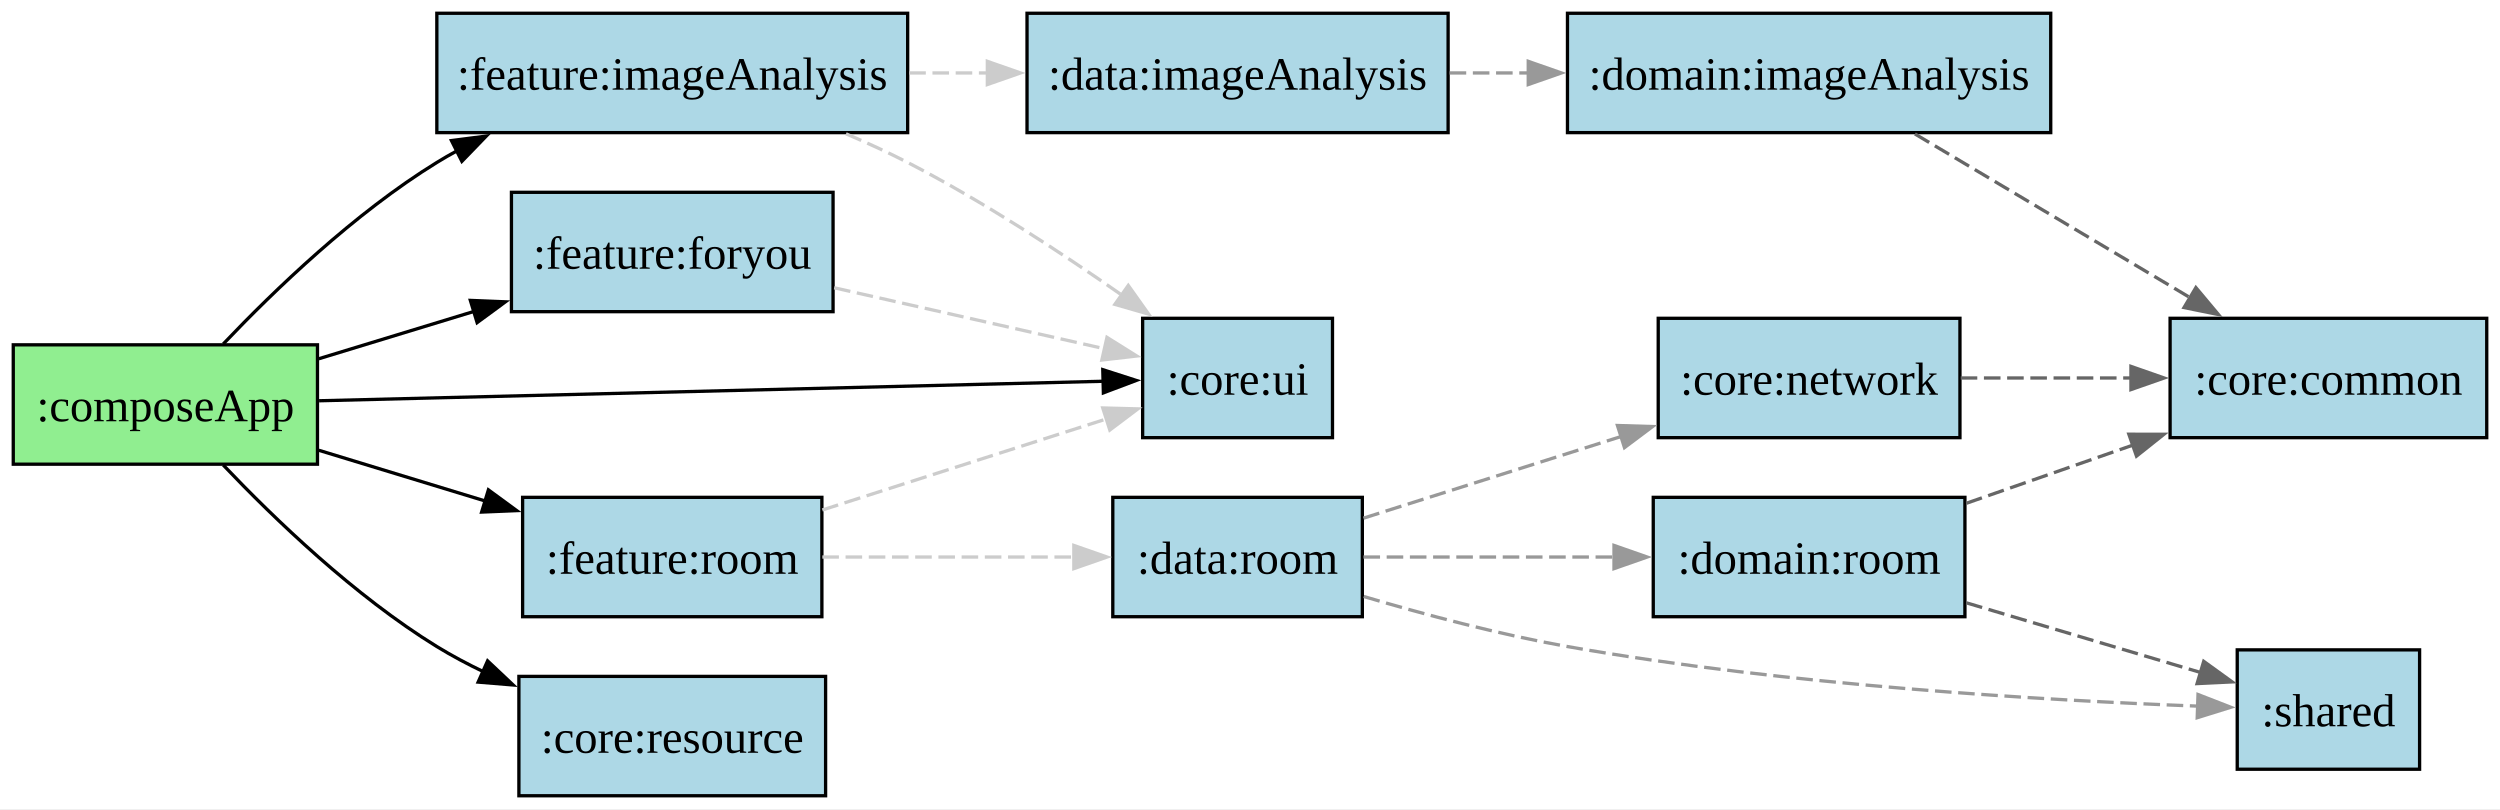
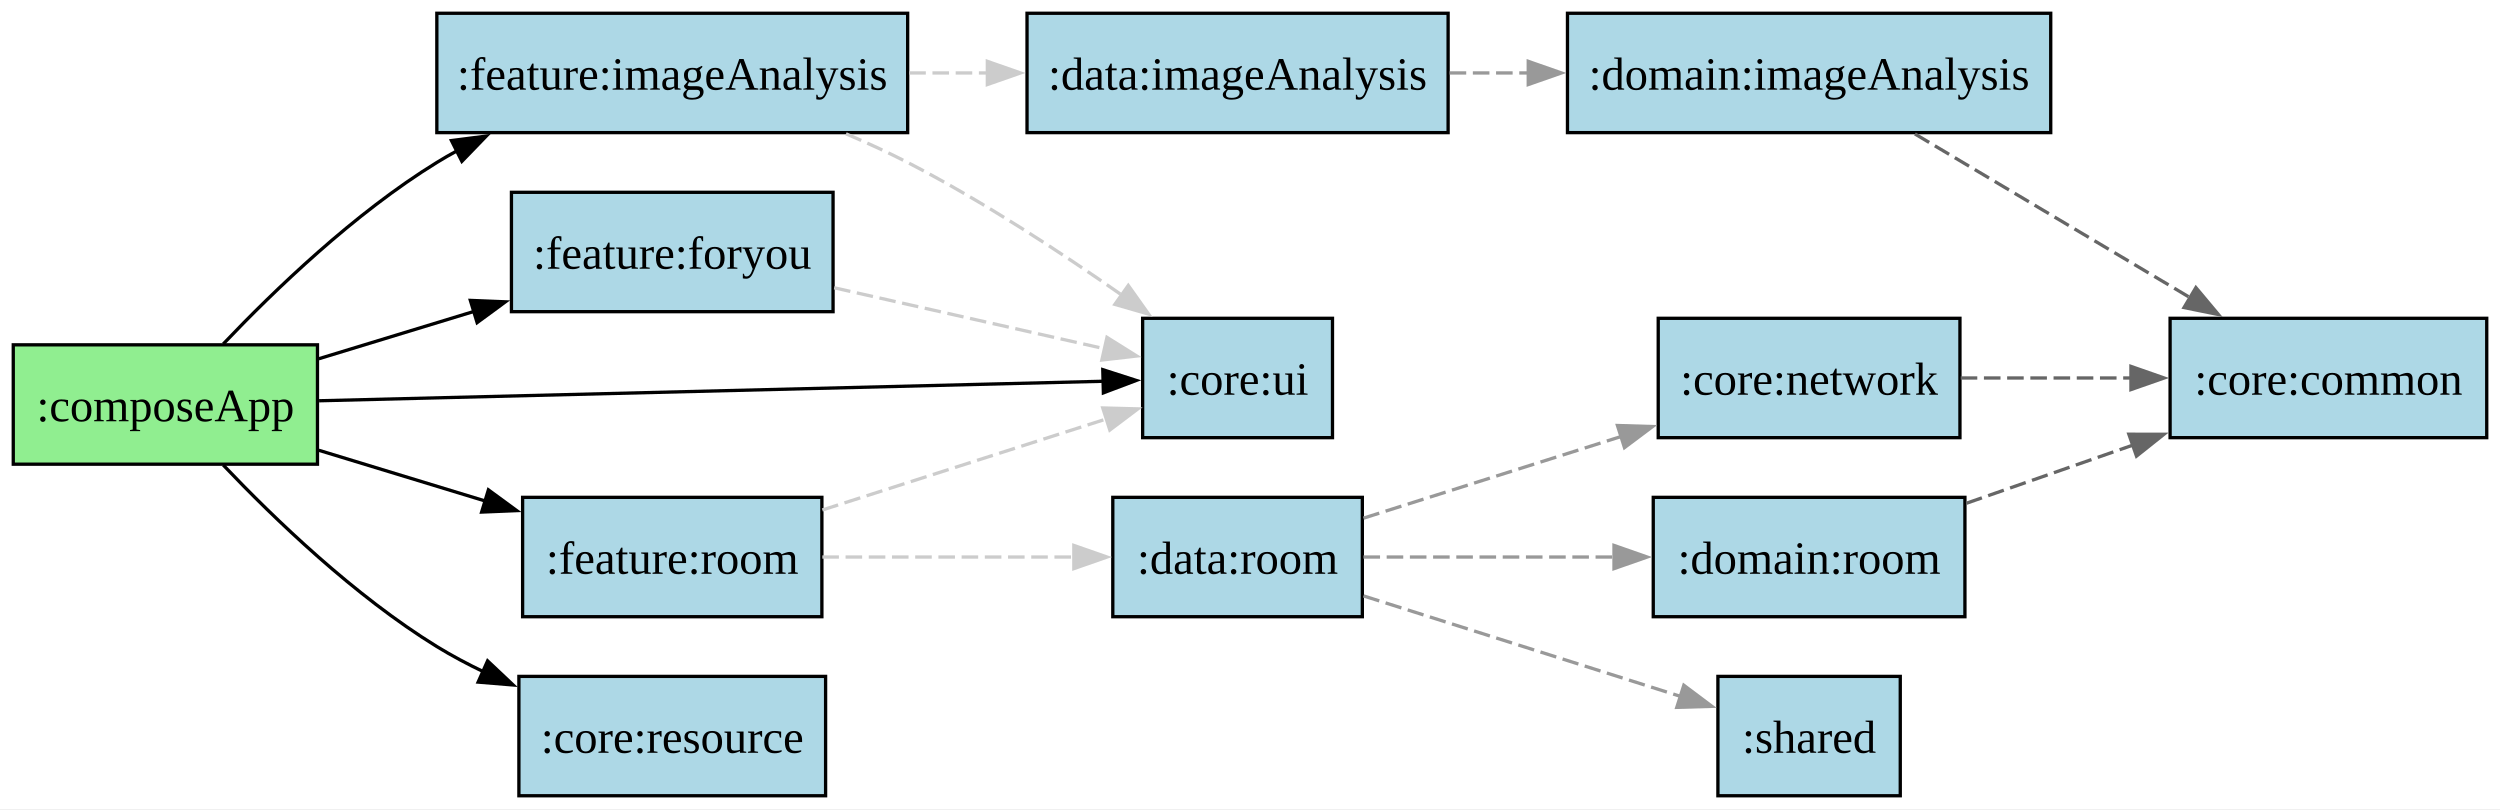
<svg xmlns="http://www.w3.org/2000/svg" width="754pt" height="244pt" viewBox="0 0 754 244">
  <g class="graph">
    <path fill="#fff" d="M0 244V0h754v244z" />
    <g class="node">
      <path fill="#90ee90" stroke="#000" d="M95.75 104H4v36h91.75z" />
      <text x="45.88" y="-112.95" font-family="Times New Roman,serif" font-size="14" text-anchor="middle" transform="translate(4 240)">:composeApp</text>
    </g>
    <g class="node">
      <path fill="#add8e6" stroke="#000" d="M273.75 4h-142v36h142z" />
      <text x="198.75" y="-212.95" font-family="Times New Roman,serif" font-size="14" text-anchor="middle" transform="translate(4 240)">:feature:imageAnalysis</text>
    </g>
    <g stroke="#000" class="edge">
      <path fill="none" d="M67.34 103.73c15.37-16.16 39.6-39.48 64.41-54.73 1.99-1.23 4.05-2.41 6.16-3.56" />
      <path d="m136.16 42.4 10.51-1.36-7.37 7.62z" />
    </g>
    <g class="node">
      <path fill="#add8e6" stroke="#000" d="M251.25 58h-97v36h97z" />
      <text x="198.75" y="-158.95" font-family="Times New Roman,serif" font-size="14" text-anchor="middle" transform="translate(4 240)">:feature:foryou</text>
    </g>
    <g stroke="#000" class="edge">
      <path fill="none" d="M96.14 108.2c14.81-4.52 31.48-9.6 47.12-14.37" />
      <path d="m141.86 90.6 10.58.43-8.54 6.27z" />
    </g>
    <g class="node">
      <path fill="#add8e6" stroke="#000" d="M401.88 96h-57.26v36h57.26z" />
      <text x="369.25" y="-120.95" font-family="Times New Roman,serif" font-size="14" text-anchor="middle" transform="translate(4 240)">:core:ui</text>
    </g>
    <g stroke="#000" class="edge">
      <path fill="none" d="M96.24 120.87c63.26-1.57 176.92-4.4 236.74-5.89" />
      <path d="m332.6 111.49 10.09 3.25-9.91 3.74z" />
    </g>
    <g class="node">
      <path fill="#add8e6" stroke="#000" d="M247.88 150h-90.26v36h90.26z" />
      <text x="198.75" y="-66.95" font-family="Times New Roman,serif" font-size="14" text-anchor="middle" transform="translate(4 240)">:feature:room</text>
    </g>
    <g stroke="#000" class="edge">
      <path fill="none" d="m96.14 135.8 50.49 15.39" />
      <path d="m147.3 147.74 8.55 6.26-10.59.44z" />
    </g>
    <g class="node">
      <path fill="#add8e6" stroke="#000" d="M249 204h-92.5v36H249z" />
      <text x="198.75" y="-12.95" font-family="Times New Roman,serif" font-size="14" text-anchor="middle" transform="translate(4 240)">:core:resource</text>
    </g>
    <g stroke="#000" class="edge">
      <path fill="none" d="M67.34 140.27c15.37 16.16 39.6 39.48 64.41 54.73 4.48 2.75 9.29 5.31 14.21 7.66" />
      <path d="m147.06 199.32 7.71 7.27-10.56-.87z" />
    </g>
    <g class="node">
      <path fill="#add8e6" stroke="#000" d="M436.75 4h-127v36h127z" />
      <text x="369.25" y="-212.95" font-family="Times New Roman,serif" font-size="14" text-anchor="middle" transform="translate(4 240)">:data:imageAnalysis</text>
    </g>
    <g stroke="#ccc" class="edge">
      <path fill="none" stroke-dasharray="5,2" d="M274.23 22h23.66" />
      <path fill="#ccc" d="m297.78 18.5 10 3.5-10 3.5z" />
    </g>
    <g stroke="#ccc" class="edge">
      <path fill="none" stroke-dasharray="5,2" d="M255.16 40.36c6.35 2.7 12.68 5.6 18.59 8.64 22.49 11.59 46.2 27.12 64.72 40.09" />
      <path fill="#ccc" d="m340.29 86.09 6.13 8.64-10.18-2.93z" />
    </g>
    <g class="node">
      <path fill="#add8e6" stroke="#000" d="M618.5 4H472.75v36H618.5z" />
      <text x="541.62" y="-212.95" font-family="Times New Roman,serif" font-size="14" text-anchor="middle" transform="translate(4 240)">:domain:imageAnalysis</text>
    </g>
    <g stroke="#999" class="edge">
      <path fill="none" stroke-dasharray="5,2" d="M437.21 22h23.9" />
      <path fill="#999" d="m460.92 18.5 10 3.5-10 3.5z" />
    </g>
    <g stroke="#ccc" class="edge">
      <path fill="none" stroke-dasharray="5,2" d="M251.58 86.79c25.87 5.83 57.42 12.95 81.76 18.44" />
      <path fill="#ccc" d="m333.86 101.75 8.98 5.62-10.52 1.21z" />
    </g>
    <g class="node">
      <path fill="#add8e6" stroke="#000" d="M750 96h-95.5v36H750z" />
      <text x="698.25" y="-120.95" font-family="Times New Roman,serif" font-size="14" text-anchor="middle" transform="translate(4 240)">:core:common</text>
    </g>
    <g stroke="#666" class="edge">
      <path fill="none" stroke-dasharray="5,2" d="M577.54 40.4c23.92 14.22 57.23 34.04 83.26 49.53" />
      <path fill="#666" d="m662.28 86.74 6.8 8.12-10.38-2.1z" />
    </g>
    <g class="node">
      <path fill="#add8e6" stroke="#000" d="M591.12 96h-91v36h91z" />
      <text x="541.62" y="-120.95" font-family="Times New Roman,serif" font-size="14" text-anchor="middle" transform="translate(4 240)">:core:network</text>
    </g>
    <g stroke="#666" class="edge">
      <path fill="none" stroke-dasharray="5,2" d="M591.35 114h51.82" />
      <path fill="#666" d="m642.69 110.5 10 3.5-10 3.5z" />
    </g>
    <g class="node">
      <path fill="#add8e6" stroke="#000" d="M410.88 150h-75.26v36h75.26z" />
      <text x="369.25" y="-66.95" font-family="Times New Roman,serif" font-size="14" text-anchor="middle" transform="translate(4 240)">:data:room</text>
    </g>
    <g stroke="#999" class="edge">
      <path fill="none" stroke-dasharray="5,2" d="M411.22 156.28c22.78-7.22 52.42-16.61 77.97-24.71" />
      <path fill="#999" d="m487.82 128.33 10.59.32-8.47 6.35z" />
    </g>
    <g class="node">
      <path fill="#add8e6" stroke="#000" d="M592.62 150h-94v36h94z" />
      <text x="541.62" y="-66.95" font-family="Times New Roman,serif" font-size="14" text-anchor="middle" transform="translate(4 240)">:domain:room</text>
    </g>
    <g stroke="#999" class="edge">
      <path fill="none" stroke-dasharray="5,2" d="M411.22 168h75.85" />
      <path fill="#999" d="m486.78 164.5 10 3.5-10 3.5z" />
    </g>
    <g class="node">
-       <path fill="#add8e6" stroke="#000" d="M729.75 196h-55v36h55z" />
-       <text x="698.25" y="-20.95" font-family="Times New Roman,serif" font-size="14" text-anchor="middle" transform="translate(4 240)">:shared</text>
+       <path fill="#add8e6" stroke="#000" d="M573.12 204h-55v36h55z" />
+       <text x="541.62" y="-12.95" font-family="Times New Roman,serif" font-size="14" text-anchor="middle" transform="translate(4 240)">:shared</text>
    </g>
    <g stroke="#999" class="edge">
-       <path fill="none" stroke-dasharray="5,2" d="M411.3 179.9c18.31 5.43 40.85 11.45 61.45 15.1 66.21 11.72 144.52 16.25 190.14 17.97" />
-       <path fill="#999" d="m662.92 209.47 9.88 3.84-10.12 3.15z" />
+       <path fill="none" stroke-dasharray="5,2" d="M411.22 179.72c28.34 8.98 67.29 21.33 95.79 30.36" />
+       <path fill="#999" d="m507.84 206.67 8.48 6.36-10.6.31z" />
    </g>
    <g stroke="#ccc" class="edge">
      <path fill="none" stroke-dasharray="5,2" d="M248.02 153.81c26.67-8.55 60.3-19.32 85.84-27.51" />
      <path fill="#ccc" d="m332.59 123.04 10.59.28-8.46 6.38z" />
    </g>
    <g stroke="#ccc" class="edge">
      <path fill="none" stroke-dasharray="5,2" d="M248.02 168h76.04" />
      <path fill="#ccc" d="m323.87 164.5 10 3.5-10 3.5z" />
    </g>
    <g stroke="#666" class="edge">
      <path fill="none" stroke-dasharray="5,2" d="M593.02 151.8c15.83-5.53 33.74-11.79 50.36-17.59" />
      <path fill="#666" d="m642.06 130.96 10.6.01-8.29 6.6z" />
    </g>
-     <g stroke="#666" class="edge">
-       <path fill="none" stroke-dasharray="5,2" d="M593.02 181.8c22.62 6.73 49.47 14.72 70.77 21.05" />
-       <path fill="#666" d="m664.64 199.46 8.58 6.2-10.58.51z" />
-     </g>
  </g>
</svg>
